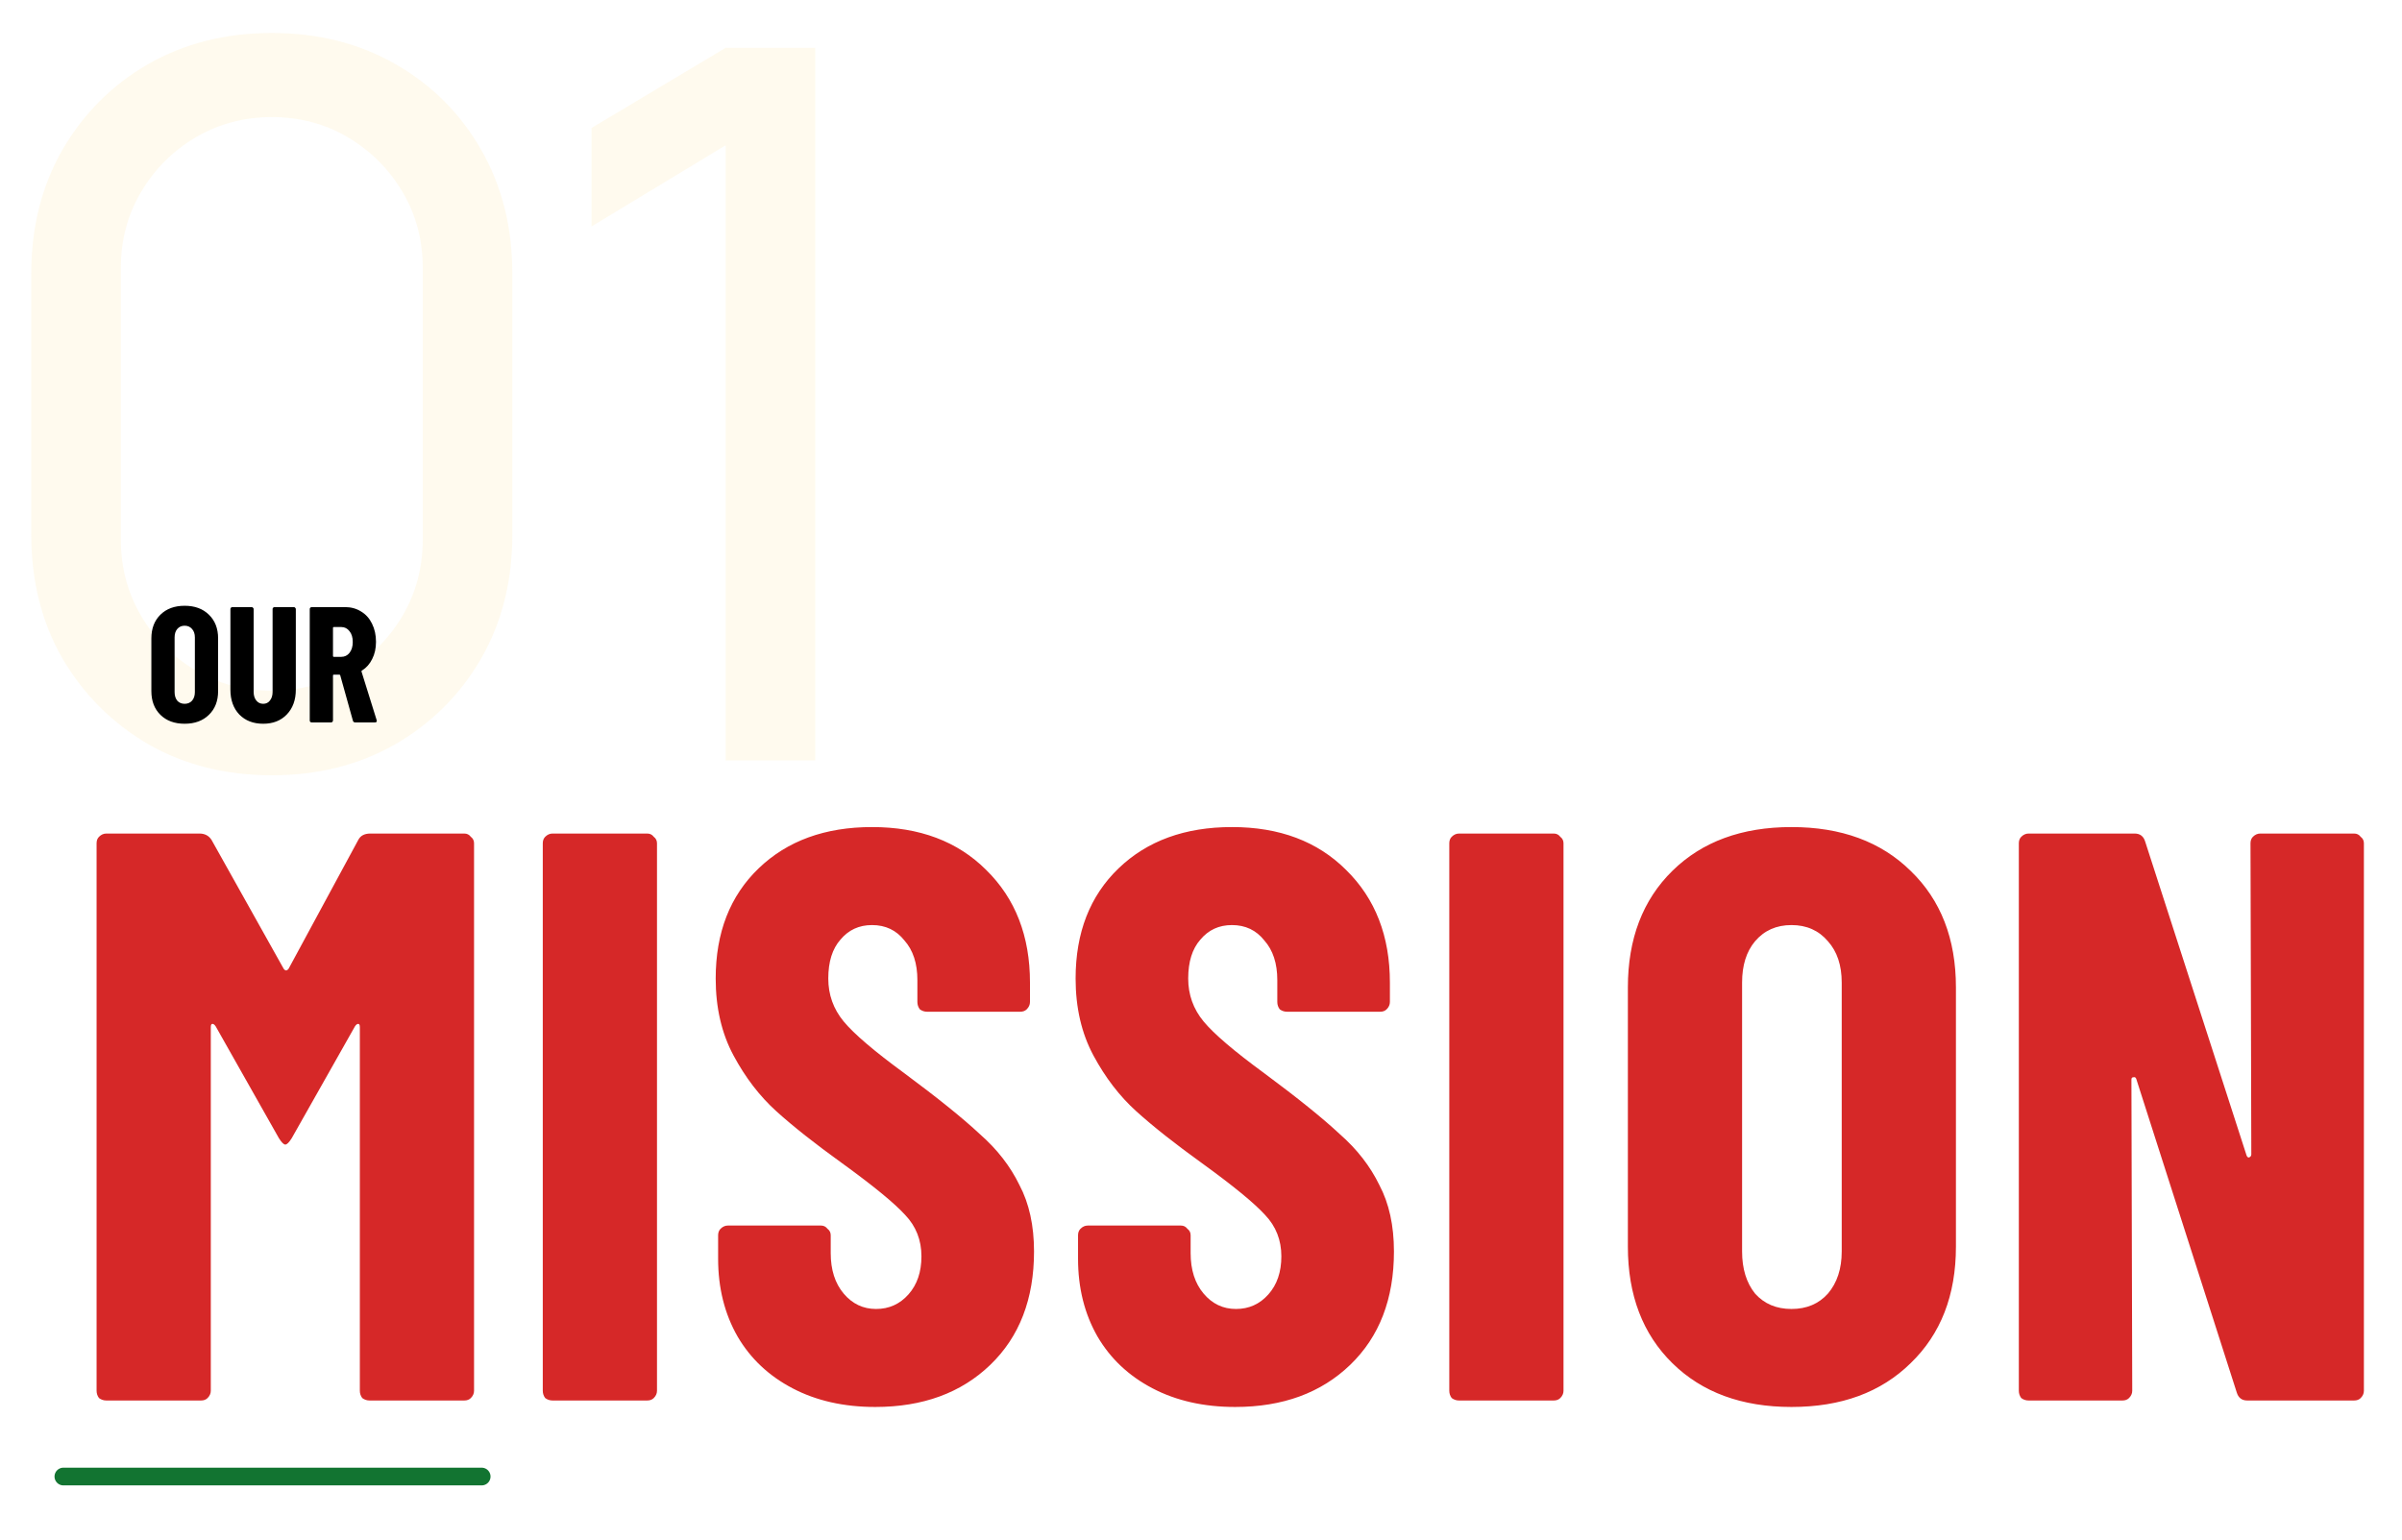
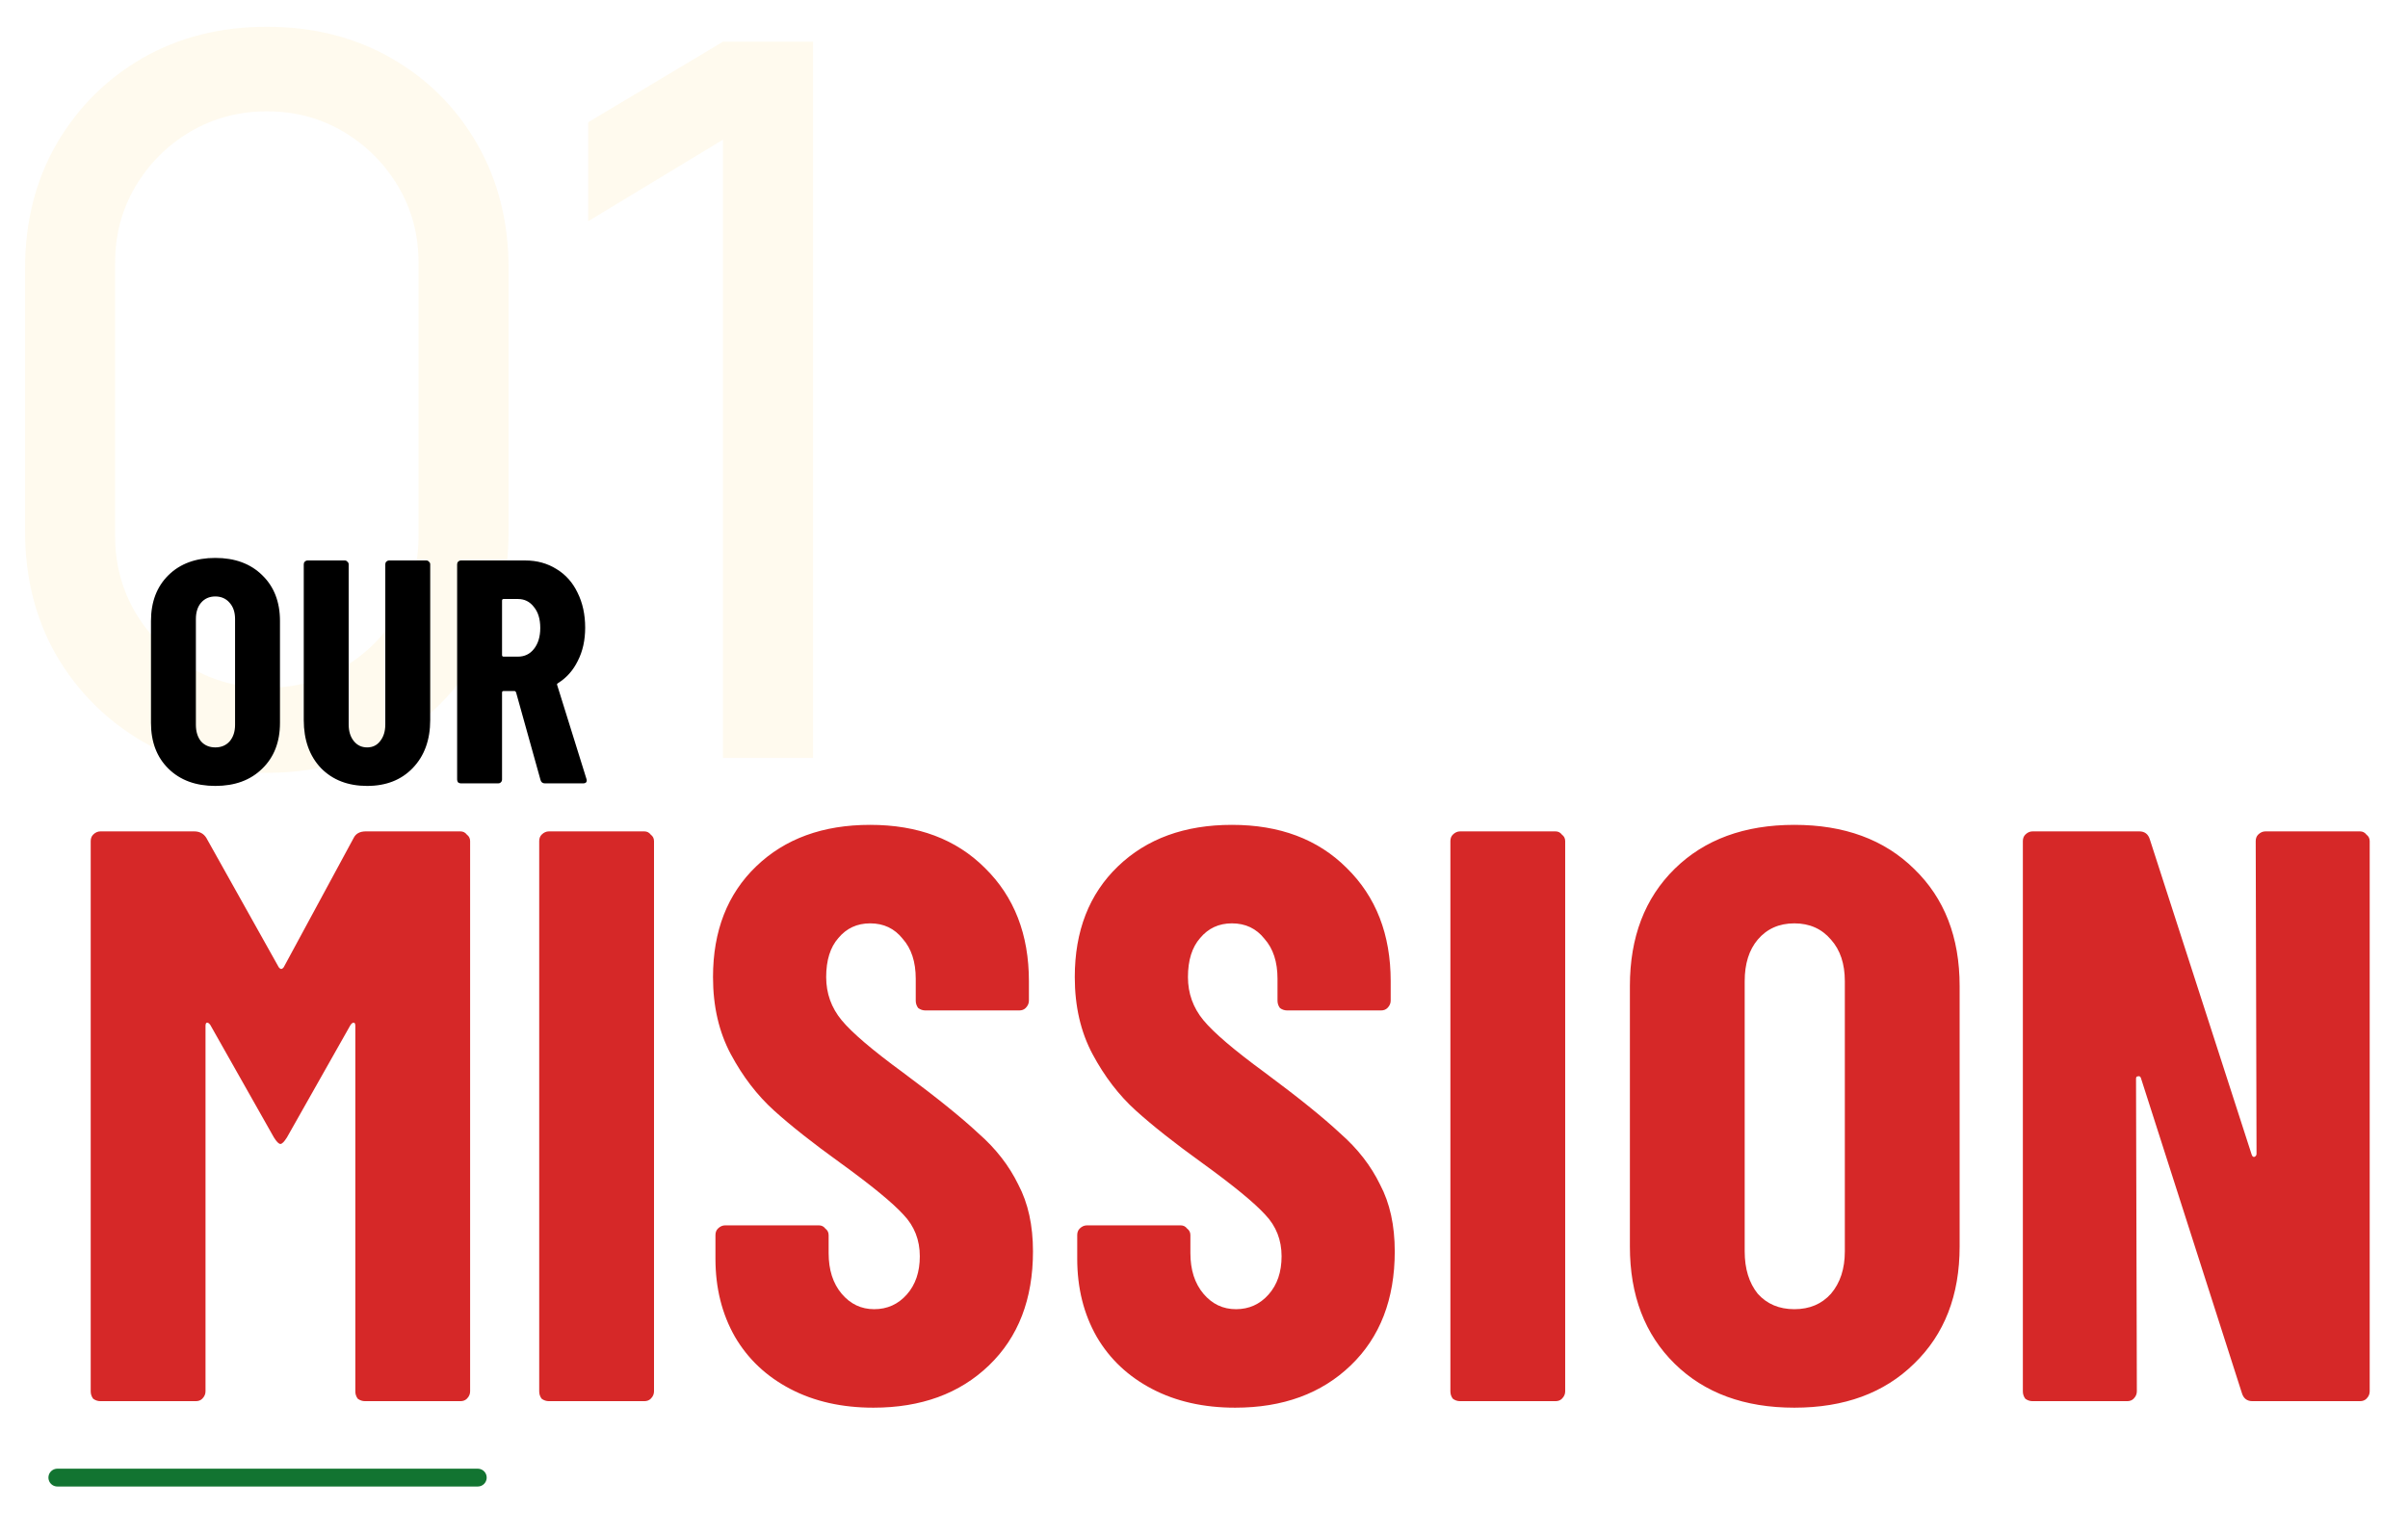
- <svg xmlns="http://www.w3.org/2000/svg" width="379" height="243" viewBox="0 0 379 243" fill="none">
-   <path d="M56.522 132.557C56.863 131.876 57.502 131.535 58.439 131.535H73.265C73.691 131.535 74.031 131.705 74.287 132.046C74.628 132.302 74.798 132.642 74.798 133.069V219.466C74.798 219.892 74.628 220.276 74.287 220.617C74.031 220.872 73.691 221 73.265 221H58.311C57.885 221 57.502 220.872 57.161 220.617C56.905 220.276 56.778 219.892 56.778 219.466V162.081C56.778 161.74 56.692 161.57 56.522 161.57C56.352 161.57 56.181 161.697 56.011 161.953L46.042 179.59C45.616 180.272 45.275 180.613 45.019 180.613C44.764 180.613 44.423 180.272 43.997 179.59L34.028 161.953C33.857 161.697 33.687 161.57 33.517 161.57C33.346 161.57 33.261 161.74 33.261 162.081V219.466C33.261 219.892 33.09 220.276 32.75 220.617C32.494 220.872 32.153 221 31.727 221H16.774C16.348 221 15.964 220.872 15.623 220.617C15.368 220.276 15.24 219.892 15.24 219.466V133.069C15.24 132.642 15.368 132.302 15.623 132.046C15.964 131.705 16.348 131.535 16.774 131.535H31.472C32.324 131.535 32.963 131.876 33.389 132.557L44.764 152.879C45.019 153.219 45.275 153.219 45.531 152.879L56.522 132.557ZM87.177 221C86.751 221 86.367 220.872 86.026 220.617C85.771 220.276 85.643 219.892 85.643 219.466V133.069C85.643 132.642 85.771 132.302 86.026 132.046C86.367 131.705 86.751 131.535 87.177 131.535H102.13C102.556 131.535 102.897 131.705 103.153 132.046C103.493 132.302 103.664 132.642 103.664 133.069V219.466C103.664 219.892 103.493 220.276 103.153 220.617C102.897 220.872 102.556 221 102.13 221H87.177ZM138.104 222.022C133.162 222.022 128.817 221.043 125.068 219.083C121.319 217.123 118.422 214.397 116.377 210.903C114.332 207.325 113.309 203.235 113.309 198.634V194.927C113.309 194.501 113.437 194.16 113.693 193.905C114.034 193.564 114.417 193.394 114.843 193.394H129.541C129.967 193.394 130.308 193.564 130.563 193.905C130.904 194.16 131.075 194.501 131.075 194.927V197.739C131.075 200.38 131.756 202.511 133.119 204.129C134.483 205.748 136.187 206.558 138.232 206.558C140.277 206.558 141.981 205.791 143.344 204.257C144.707 202.724 145.389 200.721 145.389 198.25C145.389 195.694 144.537 193.521 142.833 191.732C141.129 189.858 137.806 187.131 132.864 183.552C128.604 180.485 125.153 177.758 122.511 175.373C119.87 172.987 117.612 170.047 115.738 166.554C113.863 163.061 112.926 159.013 112.926 154.412C112.926 147.17 115.184 141.376 119.7 137.031C124.216 132.685 130.18 130.512 137.593 130.512C145.091 130.512 151.098 132.77 155.614 137.286C160.215 141.802 162.515 147.724 162.515 155.051V158.119C162.515 158.545 162.345 158.928 162.004 159.269C161.748 159.525 161.407 159.652 160.981 159.652H146.284C145.858 159.652 145.474 159.525 145.133 159.269C144.878 158.928 144.75 158.545 144.75 158.119V154.668C144.75 152.027 144.068 149.939 142.705 148.405C141.427 146.787 139.723 145.977 137.593 145.977C135.548 145.977 133.886 146.744 132.608 148.278C131.33 149.726 130.691 151.771 130.691 154.412C130.691 156.968 131.501 159.226 133.119 161.186C134.738 163.146 137.934 165.872 142.705 169.366C147.988 173.285 151.95 176.48 154.591 178.951C157.318 181.337 159.405 184.021 160.854 187.003C162.387 189.9 163.154 193.394 163.154 197.483C163.154 204.981 160.854 210.946 156.253 215.376C151.652 219.807 145.602 222.022 138.104 222.022ZM194.893 222.022C189.951 222.022 185.606 221.043 181.857 219.083C178.108 217.123 175.211 214.397 173.166 210.903C171.121 207.325 170.099 203.235 170.099 198.634V194.927C170.099 194.501 170.227 194.16 170.482 193.905C170.823 193.564 171.206 193.394 171.632 193.394H186.33C186.756 193.394 187.097 193.564 187.353 193.905C187.694 194.16 187.864 194.501 187.864 194.927V197.739C187.864 200.38 188.546 202.511 189.909 204.129C191.272 205.748 192.976 206.558 195.021 206.558C197.066 206.558 198.77 205.791 200.133 204.257C201.497 202.724 202.178 200.721 202.178 198.25C202.178 195.694 201.326 193.521 199.622 191.732C197.918 189.858 194.595 187.131 189.653 183.552C185.393 180.485 181.942 177.758 179.301 175.373C176.659 172.987 174.402 170.047 172.527 166.554C170.653 163.061 169.715 159.013 169.715 154.412C169.715 147.17 171.973 141.376 176.489 137.031C181.005 132.685 186.969 130.512 194.382 130.512C201.88 130.512 207.887 132.77 212.403 137.286C217.004 141.802 219.305 147.724 219.305 155.051V158.119C219.305 158.545 219.134 158.928 218.793 159.269C218.538 159.525 218.197 159.652 217.771 159.652H203.073C202.647 159.652 202.264 159.525 201.923 159.269C201.667 158.928 201.539 158.545 201.539 158.119V154.668C201.539 152.027 200.858 149.939 199.494 148.405C198.216 146.787 196.512 145.977 194.382 145.977C192.337 145.977 190.676 146.744 189.398 148.278C188.12 149.726 187.481 151.771 187.481 154.412C187.481 156.968 188.29 159.226 189.909 161.186C191.528 163.146 194.723 165.872 199.494 169.366C204.777 173.285 208.739 176.48 211.381 178.951C214.107 181.337 216.195 184.021 217.643 187.003C219.177 189.9 219.944 193.394 219.944 197.483C219.944 204.981 217.643 210.946 213.042 215.376C208.441 219.807 202.391 222.022 194.893 222.022ZM230.211 221C229.785 221 229.402 220.872 229.061 220.617C228.805 220.276 228.677 219.892 228.677 219.466V133.069C228.677 132.642 228.805 132.302 229.061 132.046C229.402 131.705 229.785 131.535 230.211 131.535H245.165C245.591 131.535 245.931 131.705 246.187 132.046C246.528 132.302 246.698 132.642 246.698 133.069V219.466C246.698 219.892 246.528 220.276 246.187 220.617C245.931 220.872 245.591 221 245.165 221H230.211ZM282.672 222.022C274.833 222.022 268.571 219.722 263.884 215.121C259.198 210.52 256.855 204.385 256.855 196.717V155.818C256.855 148.15 259.198 142.015 263.884 137.414C268.571 132.813 274.833 130.512 282.672 130.512C290.511 130.512 296.773 132.813 301.46 137.414C306.231 142.015 308.617 148.15 308.617 155.818V196.717C308.617 204.385 306.231 210.52 301.46 215.121C296.773 219.722 290.511 222.022 282.672 222.022ZM282.672 206.558C285.058 206.558 286.975 205.748 288.423 204.129C289.872 202.425 290.596 200.21 290.596 197.483V155.051C290.596 152.325 289.872 150.152 288.423 148.533C286.975 146.829 285.058 145.977 282.672 145.977C280.286 145.977 278.369 146.829 276.921 148.533C275.557 150.152 274.876 152.325 274.876 155.051V197.483C274.876 200.21 275.557 202.425 276.921 204.129C278.369 205.748 280.286 206.558 282.672 206.558ZM355.095 133.069C355.095 132.642 355.223 132.302 355.478 132.046C355.819 131.705 356.203 131.535 356.629 131.535H371.454C371.88 131.535 372.221 131.705 372.477 132.046C372.818 132.302 372.988 132.642 372.988 133.069V219.466C372.988 219.892 372.818 220.276 372.477 220.617C372.221 220.872 371.88 221 371.454 221H354.584C353.732 221 353.178 220.574 352.922 219.722L337.074 170.26C336.989 170.005 336.818 169.92 336.563 170.005C336.392 170.005 336.307 170.133 336.307 170.388L336.435 219.466C336.435 219.892 336.265 220.276 335.924 220.617C335.668 220.872 335.327 221 334.901 221H320.076C319.65 221 319.266 220.872 318.925 220.617C318.67 220.276 318.542 219.892 318.542 219.466V133.069C318.542 132.642 318.67 132.302 318.925 132.046C319.266 131.705 319.65 131.535 320.076 131.535H336.818C337.67 131.535 338.224 131.961 338.48 132.813L354.456 182.274C354.541 182.53 354.669 182.658 354.839 182.658C355.095 182.573 355.223 182.402 355.223 182.147L355.095 133.069Z" fill="#D62828" />
-   <path d="M42.886 122.343C35.598 122.343 29.09 120.703 23.363 117.423C17.688 114.091 13.185 109.588 9.853 103.913C6.573 98.186 4.933 91.678 4.933 84.389V43.156C4.933 35.867 6.573 29.36 9.853 23.633C13.185 17.906 17.688 13.403 23.363 10.123C29.09 6.843 35.598 5.203 42.886 5.203C50.175 5.203 56.683 6.843 62.41 10.123C68.136 13.403 72.64 17.906 75.92 23.633C79.2 29.36 80.84 35.867 80.84 43.156V84.389C80.84 91.678 79.2 98.186 75.92 103.913C72.64 109.588 68.136 114.091 62.41 117.423C56.683 120.703 50.175 122.343 42.886 122.343ZM42.886 108.989C47.312 108.989 51.32 107.922 54.913 105.787C58.505 103.652 61.368 100.789 63.503 97.197C65.638 93.552 66.705 89.544 66.705 85.17V42.297C66.705 37.872 65.638 33.863 63.503 30.271C61.368 26.679 58.505 23.815 54.913 21.681C51.32 19.546 47.312 18.479 42.886 18.479C38.513 18.479 34.504 19.546 30.86 21.681C27.268 23.815 24.404 26.679 22.27 30.271C20.135 33.863 19.068 37.872 19.068 42.297V85.17C19.068 89.544 20.135 93.552 22.27 97.197C24.404 100.789 27.268 103.652 30.86 105.787C34.504 107.922 38.513 108.989 42.886 108.989ZM114.494 120V22.93L93.331 35.737V20.197L114.494 7.546H128.629V120H114.494Z" fill="#FFF4DA" fill-opacity="0.45" />
-   <path d="M29.136 114.208C27.541 114.208 26.267 113.74 25.314 112.804C24.361 111.868 23.884 110.62 23.884 109.06V100.74C23.884 99.18 24.361 97.932 25.314 96.996C26.267 96.06 27.541 95.592 29.136 95.592C30.731 95.592 32.005 96.06 32.958 96.996C33.929 97.932 34.414 99.18 34.414 100.74V109.06C34.414 110.62 33.929 111.868 32.958 112.804C32.005 113.74 30.731 114.208 29.136 114.208ZM29.136 111.062C29.621 111.062 30.011 110.897 30.306 110.568C30.601 110.221 30.748 109.771 30.748 109.216V100.584C30.748 100.029 30.601 99.587 30.306 99.258C30.011 98.911 29.621 98.738 29.136 98.738C28.651 98.738 28.261 98.911 27.966 99.258C27.689 99.587 27.55 100.029 27.55 100.584V109.216C27.55 109.771 27.689 110.221 27.966 110.568C28.261 110.897 28.651 111.062 29.136 111.062ZM41.529 114.208C39.969 114.208 38.712 113.723 37.759 112.752C36.823 111.764 36.355 110.455 36.355 108.826V96.112C36.355 96.025 36.381 95.956 36.433 95.904C36.502 95.835 36.58 95.8 36.667 95.8H39.709C39.796 95.8 39.865 95.835 39.917 95.904C39.986 95.956 40.021 96.025 40.021 96.112V109.19C40.021 109.745 40.16 110.195 40.437 110.542C40.714 110.889 41.078 111.062 41.529 111.062C41.98 111.062 42.335 110.889 42.595 110.542C42.872 110.195 43.011 109.745 43.011 109.19V96.112C43.011 96.025 43.037 95.956 43.089 95.904C43.158 95.835 43.236 95.8 43.323 95.8H46.365C46.452 95.8 46.521 95.835 46.573 95.904C46.642 95.956 46.677 96.025 46.677 96.112V108.826C46.677 110.455 46.2 111.764 45.247 112.752C44.311 113.723 43.072 114.208 41.529 114.208ZM56.05 114C55.86 114 55.739 113.913 55.687 113.74L53.684 106.564C53.65 106.495 53.606 106.46 53.554 106.46H52.67C52.584 106.46 52.541 106.503 52.541 106.59V113.688C52.541 113.775 52.506 113.853 52.437 113.922C52.385 113.974 52.315 114 52.228 114H49.187C49.1 114 49.022 113.974 48.953 113.922C48.901 113.853 48.874 113.775 48.874 113.688V96.112C48.874 96.025 48.901 95.956 48.953 95.904C49.022 95.835 49.1 95.8 49.187 95.8H54.438C55.392 95.8 56.241 96.034 56.986 96.502C57.732 96.953 58.304 97.594 58.703 98.426C59.118 99.258 59.327 100.211 59.327 101.286C59.327 102.309 59.127 103.21 58.728 103.99C58.347 104.77 57.81 105.377 57.117 105.81C57.082 105.827 57.056 105.853 57.038 105.888C57.021 105.905 57.021 105.931 57.038 105.966L59.431 113.636L59.456 113.74C59.456 113.913 59.361 114 59.17 114H56.05ZM52.67 98.946C52.584 98.946 52.541 98.989 52.541 99.076V103.522C52.541 103.609 52.584 103.652 52.67 103.652H53.84C54.378 103.652 54.811 103.444 55.141 103.028C55.487 102.595 55.66 102.023 55.66 101.312C55.66 100.584 55.487 100.012 55.141 99.596C54.811 99.163 54.378 98.946 53.84 98.946H52.67Z" fill="black" />
-   <path d="M10 233H76" stroke="#127431" stroke-width="2.796" stroke-linecap="round" />
+ <svg xmlns="http://www.w3.org/2000/svg" width="378" height="241" viewBox="0 0 378 241" fill="none">
+   <path d="M55.522 131.557C55.863 130.876 56.502 130.535 57.439 130.535H72.265C72.691 130.535 73.031 130.705 73.287 131.046C73.628 131.302 73.798 131.642 73.798 132.069V218.466C73.798 218.892 73.628 219.276 73.287 219.617C73.031 219.872 72.691 220 72.265 220H57.311C56.885 220 56.502 219.872 56.161 219.617C55.905 219.276 55.778 218.892 55.778 218.466V161.081C55.778 160.74 55.692 160.57 55.522 160.57C55.352 160.57 55.181 160.697 55.011 160.953L45.042 178.59C44.616 179.272 44.275 179.613 44.019 179.613C43.764 179.613 43.423 179.272 42.997 178.59L33.028 160.953C32.857 160.697 32.687 160.57 32.517 160.57C32.346 160.57 32.261 160.74 32.261 161.081V218.466C32.261 218.892 32.09 219.276 31.75 219.617C31.494 219.872 31.153 220 30.727 220H15.774C15.348 220 14.964 219.872 14.623 219.617C14.368 219.276 14.24 218.892 14.24 218.466V132.069C14.24 131.642 14.368 131.302 14.623 131.046C14.964 130.705 15.348 130.535 15.774 130.535H30.472C31.324 130.535 31.963 130.876 32.389 131.557L43.764 151.879C44.019 152.219 44.275 152.219 44.531 151.879L55.522 131.557ZM86.177 220C85.751 220 85.367 219.872 85.026 219.617C84.771 219.276 84.643 218.892 84.643 218.466V132.069C84.643 131.642 84.771 131.302 85.026 131.046C85.367 130.705 85.751 130.535 86.177 130.535H101.13C101.556 130.535 101.897 130.705 102.153 131.046C102.493 131.302 102.664 131.642 102.664 132.069V218.466C102.664 218.892 102.493 219.276 102.153 219.617C101.897 219.872 101.556 220 101.13 220H86.177ZM137.104 221.022C132.162 221.022 127.817 220.043 124.068 218.083C120.319 216.123 117.422 213.397 115.377 209.903C113.332 206.325 112.309 202.235 112.309 197.634V193.927C112.309 193.501 112.437 193.16 112.693 192.905C113.034 192.564 113.417 192.394 113.843 192.394H128.541C128.967 192.394 129.308 192.564 129.563 192.905C129.904 193.16 130.075 193.501 130.075 193.927V196.739C130.075 199.38 130.756 201.511 132.119 203.129C133.483 204.748 135.187 205.558 137.232 205.558C139.277 205.558 140.981 204.791 142.344 203.257C143.707 201.724 144.389 199.721 144.389 197.25C144.389 194.694 143.537 192.521 141.833 190.732C140.129 188.858 136.806 186.131 131.864 182.552C127.604 179.485 124.153 176.758 121.511 174.373C118.87 171.987 116.612 169.047 114.738 165.554C112.863 162.061 111.926 158.013 111.926 153.412C111.926 146.17 114.184 140.376 118.7 136.031C123.216 131.685 129.18 129.512 136.593 129.512C144.091 129.512 150.098 131.77 154.614 136.286C159.215 140.802 161.515 146.724 161.515 154.051V157.119C161.515 157.545 161.345 157.928 161.004 158.269C160.748 158.525 160.407 158.652 159.981 158.652H145.284C144.858 158.652 144.474 158.525 144.133 158.269C143.878 157.928 143.75 157.545 143.75 157.119V153.668C143.75 151.027 143.068 148.939 141.705 147.405C140.427 145.787 138.723 144.977 136.593 144.977C134.548 144.977 132.886 145.744 131.608 147.278C130.33 148.726 129.691 150.771 129.691 153.412C129.691 155.968 130.501 158.226 132.119 160.186C133.738 162.146 136.934 164.872 141.705 168.366C146.988 172.285 150.95 175.48 153.591 177.951C156.318 180.337 158.405 183.021 159.854 186.003C161.387 188.9 162.154 192.394 162.154 196.483C162.154 203.981 159.854 209.946 155.253 214.376C150.652 218.807 144.602 221.022 137.104 221.022ZM193.893 221.022C188.951 221.022 184.606 220.043 180.857 218.083C177.108 216.123 174.211 213.397 172.166 209.903C170.121 206.325 169.099 202.235 169.099 197.634V193.927C169.099 193.501 169.227 193.16 169.482 192.905C169.823 192.564 170.206 192.394 170.632 192.394H185.33C185.756 192.394 186.097 192.564 186.353 192.905C186.694 193.16 186.864 193.501 186.864 193.927V196.739C186.864 199.38 187.546 201.511 188.909 203.129C190.272 204.748 191.976 205.558 194.021 205.558C196.066 205.558 197.77 204.791 199.133 203.257C200.497 201.724 201.178 199.721 201.178 197.25C201.178 194.694 200.326 192.521 198.622 190.732C196.918 188.858 193.595 186.131 188.653 182.552C184.393 179.485 180.942 176.758 178.301 174.373C175.659 171.987 173.402 169.047 171.527 165.554C169.653 162.061 168.715 158.013 168.715 153.412C168.715 146.17 170.973 140.376 175.489 136.031C180.005 131.685 185.969 129.512 193.382 129.512C200.88 129.512 206.887 131.77 211.403 136.286C216.004 140.802 218.305 146.724 218.305 154.051V157.119C218.305 157.545 218.134 157.928 217.793 158.269C217.538 158.525 217.197 158.652 216.771 158.652H202.073C201.647 158.652 201.264 158.525 200.923 158.269C200.667 157.928 200.539 157.545 200.539 157.119V153.668C200.539 151.027 199.858 148.939 198.494 147.405C197.216 145.787 195.512 144.977 193.382 144.977C191.337 144.977 189.676 145.744 188.398 147.278C187.12 148.726 186.481 150.771 186.481 153.412C186.481 155.968 187.29 158.226 188.909 160.186C190.528 162.146 193.723 164.872 198.494 168.366C203.777 172.285 207.739 175.48 210.381 177.951C213.107 180.337 215.195 183.021 216.643 186.003C218.177 188.9 218.944 192.394 218.944 196.483C218.944 203.981 216.643 209.946 212.042 214.376C207.441 218.807 201.391 221.022 193.893 221.022ZM229.211 220C228.785 220 228.402 219.872 228.061 219.617C227.805 219.276 227.677 218.892 227.677 218.466V132.069C227.677 131.642 227.805 131.302 228.061 131.046C228.402 130.705 228.785 130.535 229.211 130.535H244.165C244.591 130.535 244.931 130.705 245.187 131.046C245.528 131.302 245.698 131.642 245.698 132.069V218.466C245.698 218.892 245.528 219.276 245.187 219.617C244.931 219.872 244.591 220 244.165 220H229.211ZM281.672 221.022C273.833 221.022 267.571 218.722 262.884 214.121C258.198 209.52 255.855 203.385 255.855 195.717V154.818C255.855 147.15 258.198 141.015 262.884 136.414C267.571 131.813 273.833 129.512 281.672 129.512C289.511 129.512 295.773 131.813 300.46 136.414C305.231 141.015 307.617 147.15 307.617 154.818V195.717C307.617 203.385 305.231 209.52 300.46 214.121C295.773 218.722 289.511 221.022 281.672 221.022ZM281.672 205.558C284.058 205.558 285.975 204.748 287.423 203.129C288.872 201.425 289.596 199.21 289.596 196.483V154.051C289.596 151.325 288.872 149.152 287.423 147.533C285.975 145.829 284.058 144.977 281.672 144.977C279.286 144.977 277.369 145.829 275.921 147.533C274.557 149.152 273.876 151.325 273.876 154.051V196.483C273.876 199.21 274.557 201.425 275.921 203.129C277.369 204.748 279.286 205.558 281.672 205.558ZM354.095 132.069C354.095 131.642 354.223 131.302 354.478 131.046C354.819 130.705 355.203 130.535 355.629 130.535H370.454C370.88 130.535 371.221 130.705 371.477 131.046C371.818 131.302 371.988 131.642 371.988 132.069V218.466C371.988 218.892 371.818 219.276 371.477 219.617C371.221 219.872 370.88 220 370.454 220H353.584C352.732 220 352.178 219.574 351.922 218.722L336.074 169.26C335.989 169.005 335.818 168.92 335.563 169.005C335.392 169.005 335.307 169.133 335.307 169.388L335.435 218.466C335.435 218.892 335.265 219.276 334.924 219.617C334.668 219.872 334.327 220 333.901 220H319.076C318.65 220 318.266 219.872 317.925 219.617C317.67 219.276 317.542 218.892 317.542 218.466V132.069C317.542 131.642 317.67 131.302 317.925 131.046C318.266 130.705 318.65 130.535 319.076 130.535H335.818C336.67 130.535 337.224 130.961 337.48 131.813L353.456 181.274C353.541 181.53 353.669 181.658 353.839 181.658C354.095 181.573 354.223 181.402 354.223 181.147L354.095 132.069Z" fill="#D62828" />
+   <path d="M41.886 121.343C34.598 121.343 28.09 119.703 22.363 116.423C16.688 113.091 12.185 108.588 8.853 102.913C5.573 97.186 3.933 90.678 3.933 83.389V42.156C3.933 34.867 5.573 28.36 8.853 22.633C12.185 16.906 16.688 12.403 22.363 9.123C28.09 5.843 34.598 4.203 41.886 4.203C49.175 4.203 55.683 5.843 61.41 9.123C67.136 12.403 71.64 16.906 74.92 22.633C78.2 28.36 79.84 34.867 79.84 42.156V83.389C79.84 90.678 78.2 97.186 74.92 102.913C71.64 108.588 67.136 113.091 61.41 116.423C55.683 119.703 49.175 121.343 41.886 121.343ZM41.886 107.989C46.312 107.989 50.32 106.922 53.913 104.787C57.505 102.652 60.368 99.789 62.503 96.197C64.638 92.552 65.705 88.544 65.705 84.17V41.297C65.705 36.872 64.638 32.863 62.503 29.271C60.368 25.679 57.505 22.815 53.913 20.681C50.32 18.546 46.312 17.479 41.886 17.479C37.513 17.479 33.504 18.546 29.86 20.681C26.268 22.815 23.404 25.679 21.27 29.271C19.135 32.863 18.068 36.872 18.068 41.297V84.17C18.068 88.544 19.135 92.552 21.27 96.197C23.404 99.789 26.268 102.652 29.86 104.787C33.504 106.922 37.513 107.989 41.886 107.989ZM113.494 119V21.93L92.331 34.737V19.197L113.494 6.546H127.629V119H113.494Z" fill="#FFF4DA" fill-opacity="0.45" />
+   <path d="M33.8 123.4C30.733 123.4 28.283 122.5 26.45 120.7C24.617 118.9 23.7 116.5 23.7 113.5V97.5C23.7 94.5 24.617 92.1 26.45 90.3C28.283 88.5 30.733 87.6 33.8 87.6C36.867 87.6 39.317 88.5 41.15 90.3C43.017 92.1 43.95 94.5 43.95 97.5V113.5C43.95 116.5 43.017 118.9 41.15 120.7C39.317 122.5 36.867 123.4 33.8 123.4ZM33.8 117.35C34.733 117.35 35.483 117.033 36.05 116.4C36.617 115.733 36.9 114.867 36.9 113.8V97.2C36.9 96.133 36.617 95.283 36.05 94.65C35.483 93.983 34.733 93.65 33.8 93.65C32.867 93.65 32.117 93.983 31.55 94.65C31.017 95.283 30.75 96.133 30.75 97.2V113.8C30.75 114.867 31.017 115.733 31.55 116.4C32.117 117.033 32.867 117.35 33.8 117.35ZM57.633 123.4C54.633 123.4 52.216 122.467 50.383 120.6C48.583 118.7 47.683 116.183 47.683 113.05V88.6C47.683 88.433 47.733 88.3 47.833 88.2C47.966 88.067 48.116 88 48.283 88H54.133C54.3 88 54.433 88.067 54.533 88.2C54.666 88.3 54.733 88.433 54.733 88.6V113.75C54.733 114.817 54.999 115.683 55.533 116.35C56.066 117.017 56.766 117.35 57.633 117.35C58.499 117.35 59.183 117.017 59.683 116.35C60.216 115.683 60.483 114.817 60.483 113.75V88.6C60.483 88.433 60.533 88.3 60.633 88.2C60.766 88.067 60.916 88 61.083 88H66.933C67.1 88 67.233 88.067 67.333 88.2C67.466 88.3 67.533 88.433 67.533 88.6V113.05C67.533 116.183 66.616 118.7 64.783 120.6C62.983 122.467 60.599 123.4 57.633 123.4ZM85.559 123C85.192 123 84.959 122.833 84.859 122.5L81.009 108.7C80.942 108.567 80.859 108.5 80.759 108.5H79.059C78.892 108.5 78.809 108.583 78.809 108.75V122.4C78.809 122.567 78.742 122.717 78.609 122.85C78.509 122.95 78.375 123 78.209 123H72.359C72.192 123 72.042 122.95 71.909 122.85C71.809 122.717 71.759 122.567 71.759 122.4V88.6C71.759 88.433 71.809 88.3 71.909 88.2C72.042 88.067 72.192 88 72.359 88H82.459C84.292 88 85.925 88.45 87.359 89.35C88.792 90.217 89.892 91.45 90.659 93.05C91.459 94.65 91.859 96.483 91.859 98.55C91.859 100.517 91.475 102.25 90.709 103.75C89.975 105.25 88.942 106.417 87.609 107.25C87.542 107.283 87.492 107.333 87.459 107.4C87.425 107.433 87.425 107.483 87.459 107.55L92.059 122.3L92.109 122.5C92.109 122.833 91.925 123 91.559 123H85.559ZM79.059 94.05C78.892 94.05 78.809 94.133 78.809 94.3V102.85C78.809 103.017 78.892 103.1 79.059 103.1H81.309C82.342 103.1 83.175 102.7 83.809 101.9C84.475 101.067 84.809 99.967 84.809 98.6C84.809 97.2 84.475 96.1 83.809 95.3C83.175 94.467 82.342 94.05 81.309 94.05H79.059Z" fill="black" />
+   <path d="M9 232H75" stroke="#127431" stroke-width="2.796" stroke-linecap="round" />
</svg>
